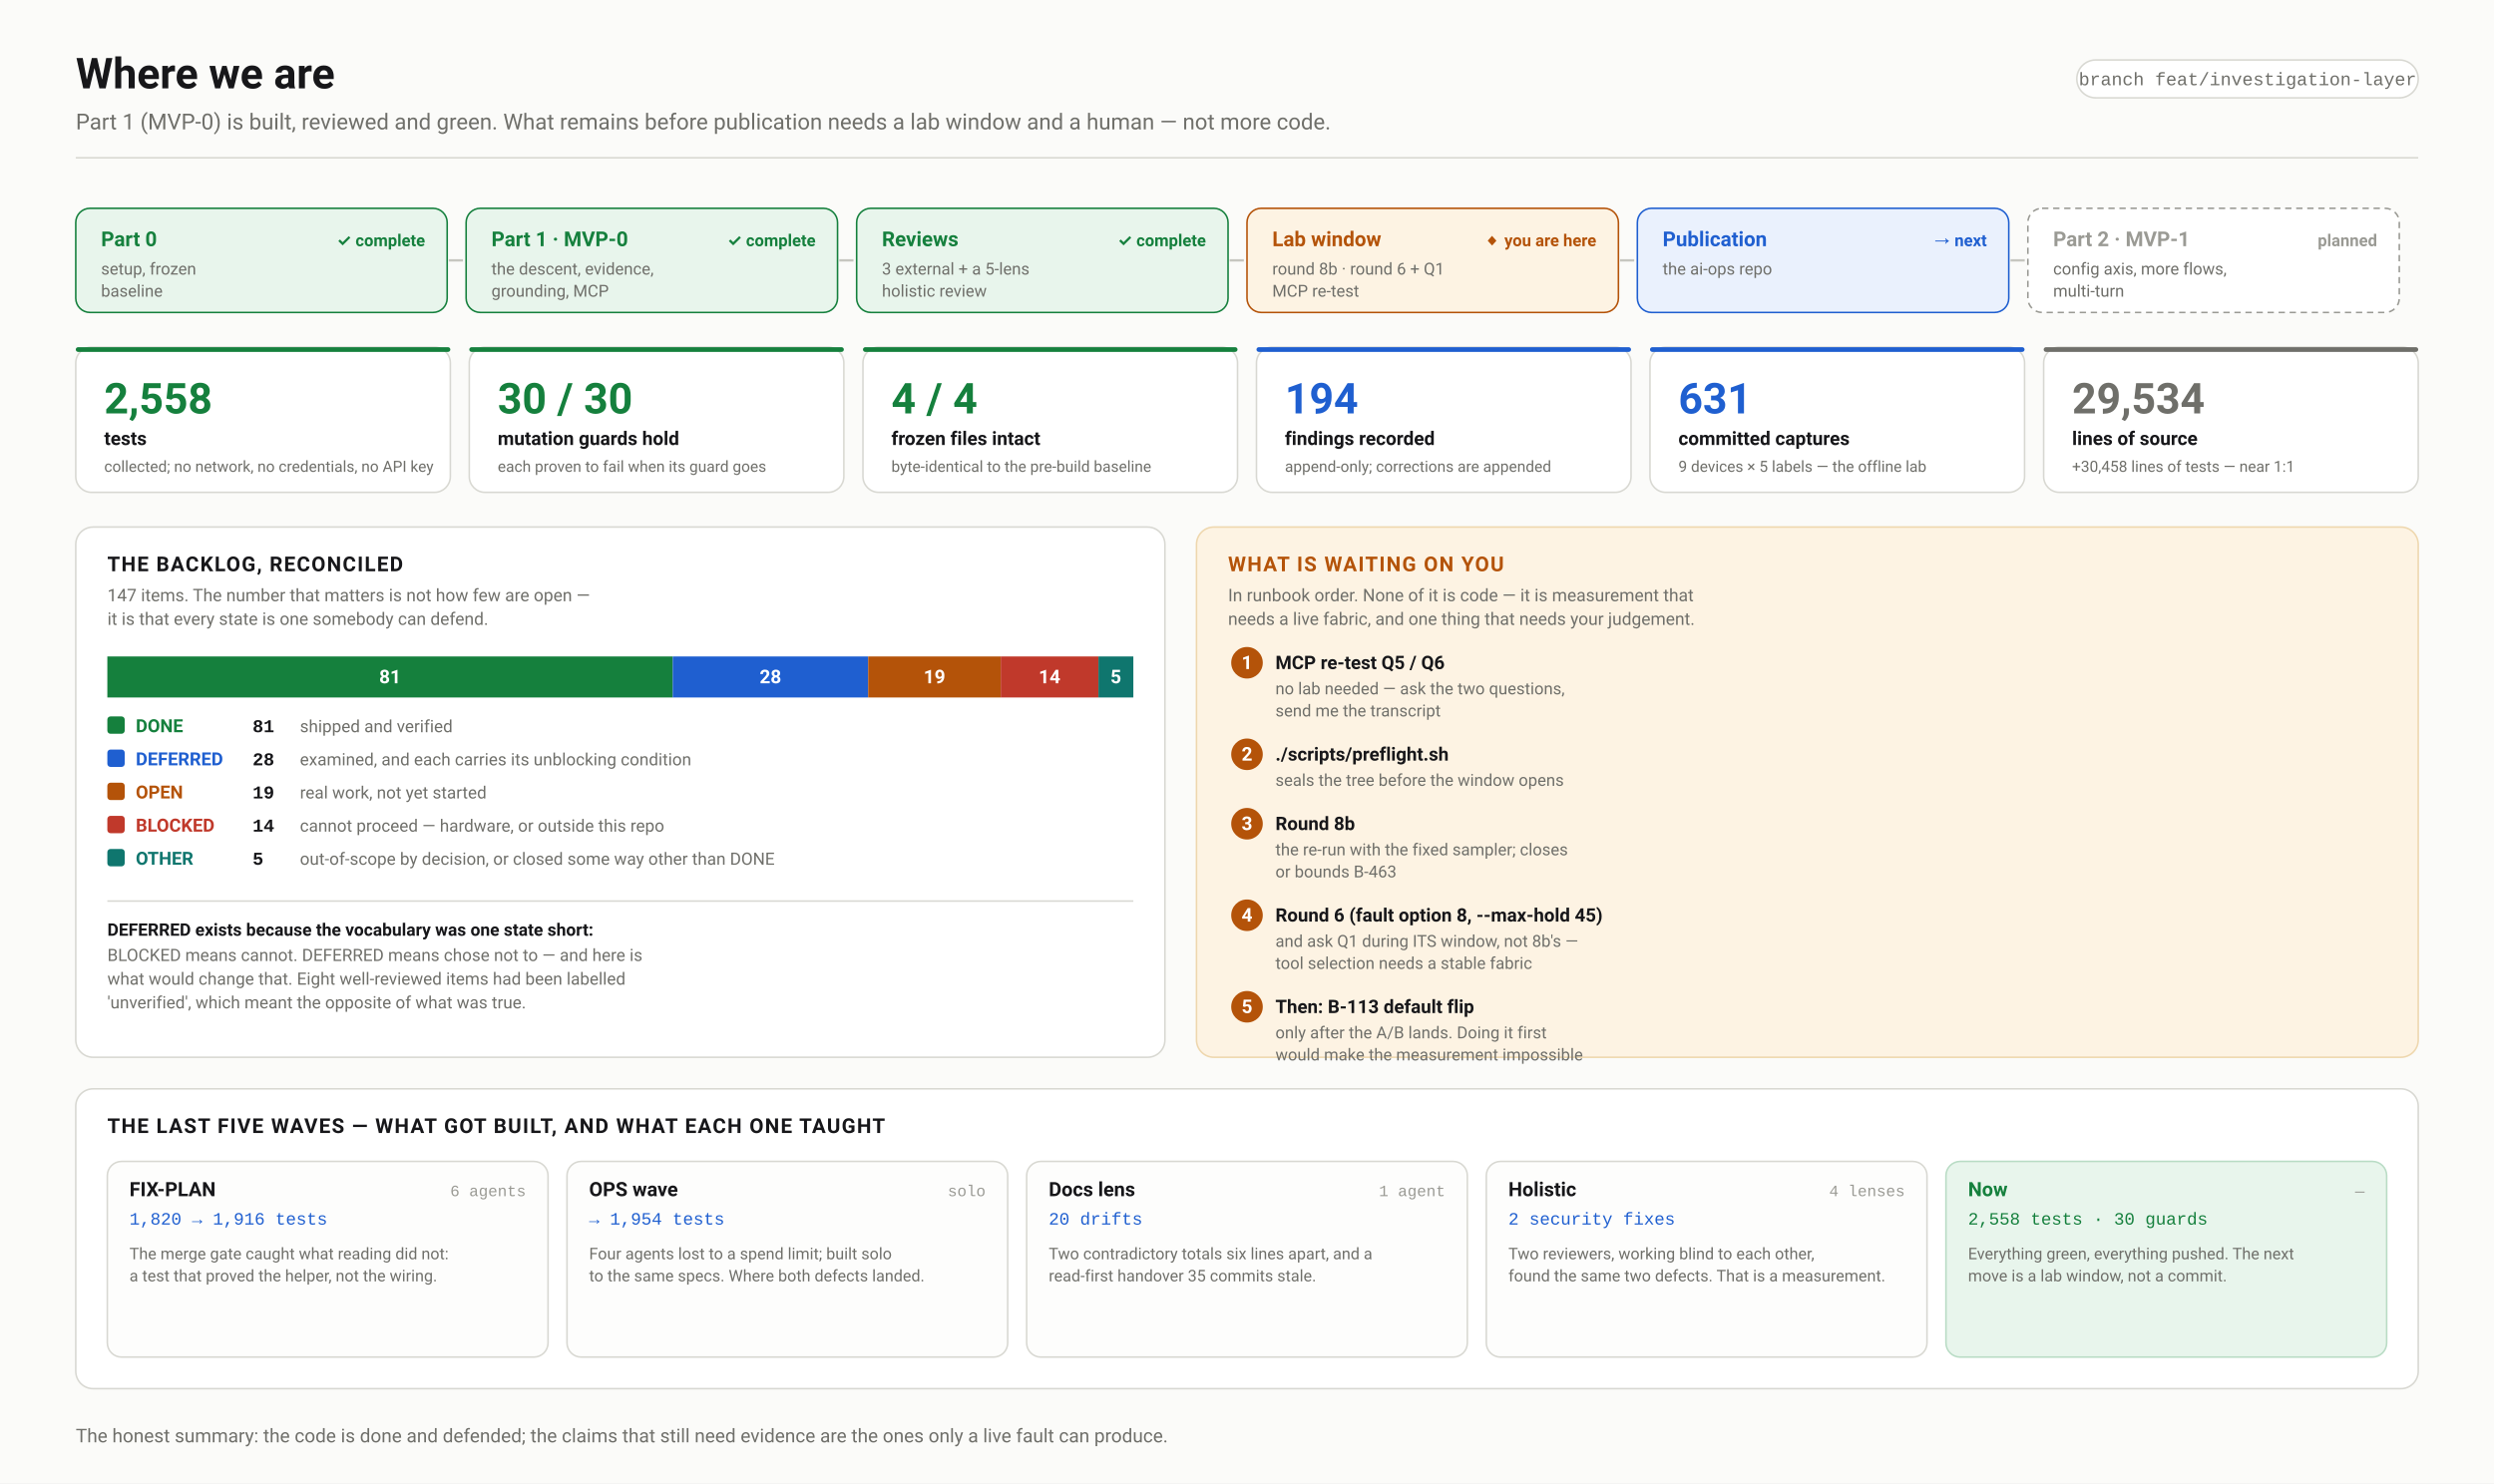
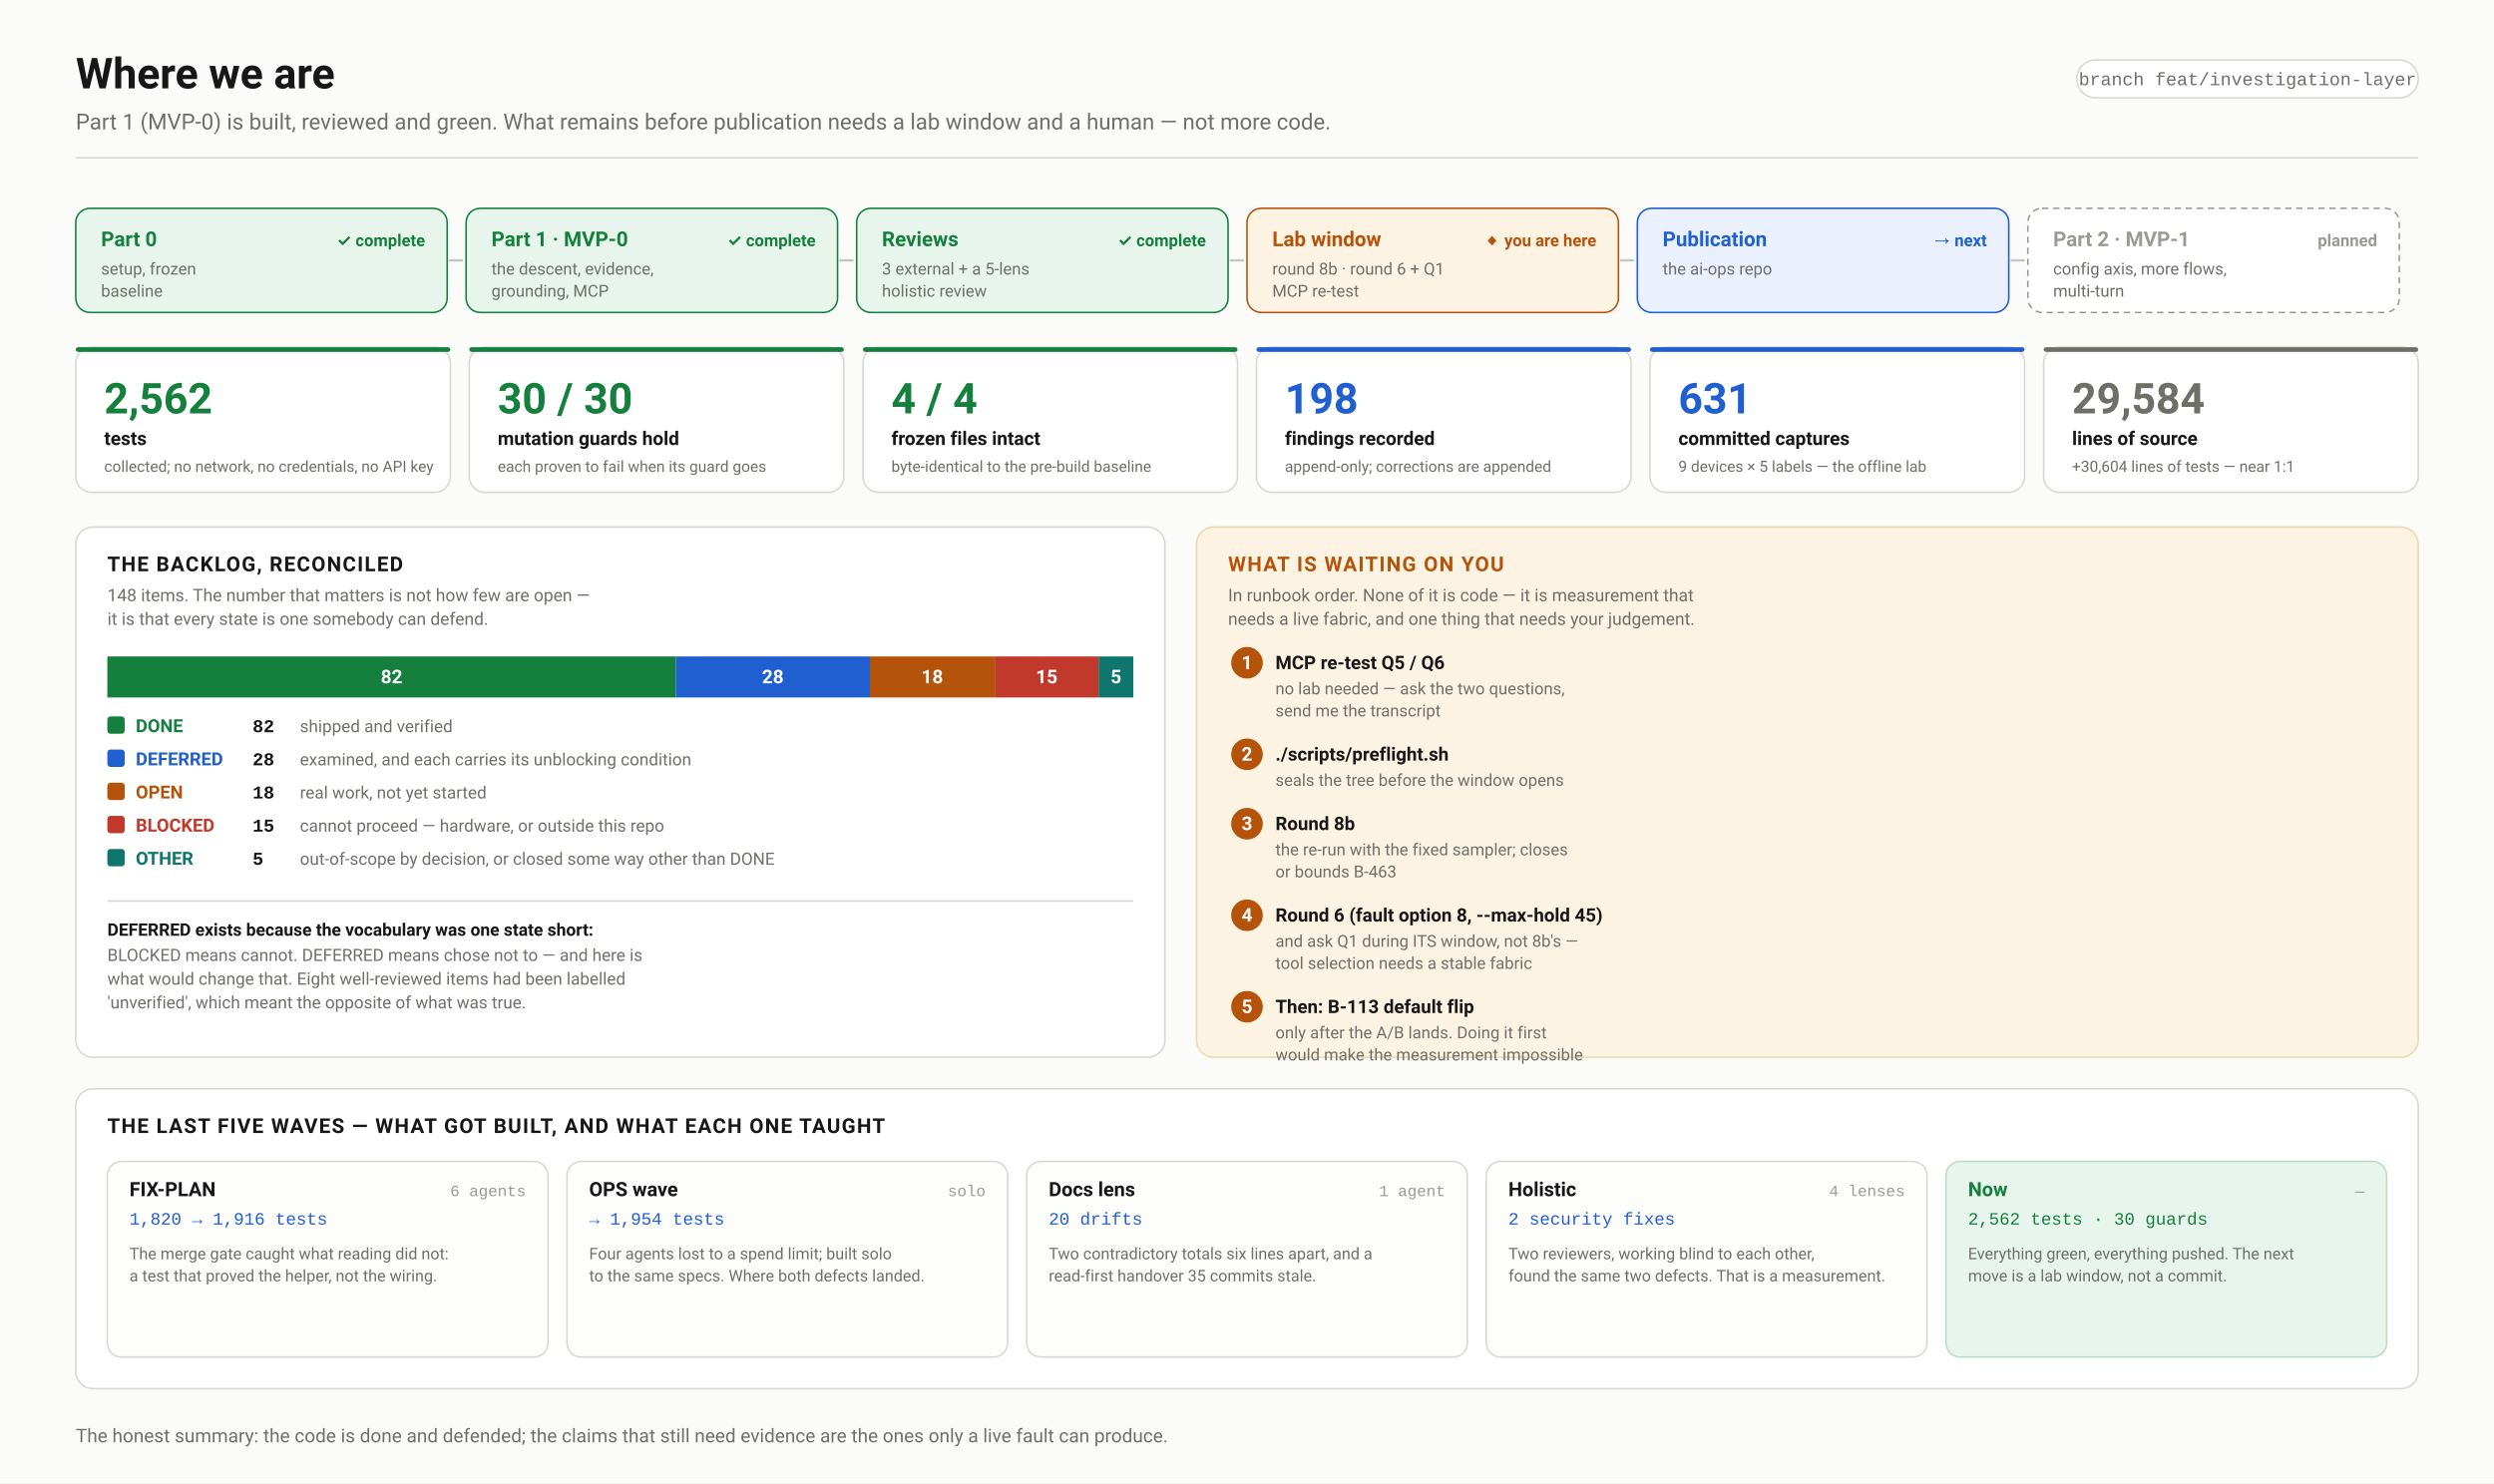
<svg xmlns="http://www.w3.org/2000/svg" width="1580" height="940" viewBox="0 0 1580 940" font-family="ui-sans-serif,-apple-system,'Segoe UI',Roboto,Helvetica,Arial,sans-serif">
  <defs>
    <marker id="arw" viewBox="0 0 10 10" refX="9" refY="5" markerWidth="6" markerHeight="6" orient="auto-start-reverse">
      <path d="M 0 0 L 10 5 L 0 10 z" fill="#6f6f6a" />
    </marker>
    <marker id="arwb" viewBox="0 0 10 10" refX="9" refY="5" markerWidth="6" markerHeight="6" orient="auto-start-reverse">
      <path d="M 0 0 L 10 5 L 0 10 z" fill="#1f5fd0" />
    </marker>
    <marker id="arwr" viewBox="0 0 10 10" refX="9" refY="5" markerWidth="6" markerHeight="6" orient="auto-start-reverse">
      <path d="M 0 0 L 10 5 L 0 10 z" fill="#c0392b" />
    </marker>
    <marker id="arwp" viewBox="0 0 10 10" refX="9" refY="5" markerWidth="6" markerHeight="6" orient="auto-start-reverse">
      <path d="M 0 0 L 10 5 L 0 10 z" fill="#6d28d9" />
    </marker>
    <marker id="arwg" viewBox="0 0 10 10" refX="9" refY="5" markerWidth="6" markerHeight="6" orient="auto-start-reverse">
      <path d="M 0 0 L 10 5 L 0 10 z" fill="#15803d" />
    </marker>
  </defs>
  <rect width="1580" height="940" fill="#fbfbf9" />
  <text x="48.0" y="56.0" font-family="ui-sans-serif,-apple-system,'Segoe UI',Roboto,Helvetica,Arial,sans-serif" font-size="27" font-weight="700" fill="#17171a" text-anchor="start">Where we are</text>
  <text x="48.0" y="82.0" font-family="ui-sans-serif,-apple-system,'Segoe UI',Roboto,Helvetica,Arial,sans-serif" font-size="14" font-weight="400" fill="#6f6f6a" text-anchor="start">Part 1 (MVP-0) is built, reviewed and green. What remains before publication needs a lab window and a human — not more code.</text>
  <rect x="1315.7" y="38.0" width="216.3" height="24.0" rx="12" fill="#fff" stroke="#d8d8d2" stroke-width="1" />
  <text x="1423.9" y="54.0" font-family="ui-monospace,'SF Mono',Menlo,Consolas,'Liberation Mono',monospace" font-size="11.5" font-weight="400" fill="#6f6f6a" text-anchor="middle">branch feat/investigation-layer</text>
  <line x1="48.0" y1="100.0" x2="1532.0" y2="100.0" stroke="#d8d8d2" stroke-width="1" />
  <rect x="48.0" y="132.0" width="235.3" height="66.0" rx="9" fill="#e8f5ec" stroke="#15803d" stroke-width="1" />
  <text x="64.0" y="156.0" font-family="ui-sans-serif,-apple-system,'Segoe UI',Roboto,Helvetica,Arial,sans-serif" font-size="13" font-weight="700" fill="#15803d" text-anchor="start">Part 0</text>
  <text x="64.0" y="174.0" font-family="ui-sans-serif,-apple-system,'Segoe UI',Roboto,Helvetica,Arial,sans-serif" font-size="10.5" font-weight="400" fill="#6f6f6a" text-anchor="start">setup, frozen</text>
  <text x="64.0" y="188.0" font-family="ui-sans-serif,-apple-system,'Segoe UI',Roboto,Helvetica,Arial,sans-serif" font-size="10.5" font-weight="400" fill="#6f6f6a" text-anchor="start">baseline</text>
  <text x="269.3" y="156.0" font-family="ui-sans-serif,-apple-system,'Segoe UI',Roboto,Helvetica,Arial,sans-serif" font-size="10.5" font-weight="700" fill="#15803d" text-anchor="end">✓ complete</text>
  <line x1="284.3" y1="165.0" x2="293.3" y2="165.0" stroke="#c6c6c0" stroke-width="1.5" />
  <rect x="295.3" y="132.0" width="235.3" height="66.0" rx="9" fill="#e8f5ec" stroke="#15803d" stroke-width="1" />
  <text x="311.3" y="156.0" font-family="ui-sans-serif,-apple-system,'Segoe UI',Roboto,Helvetica,Arial,sans-serif" font-size="13" font-weight="700" fill="#15803d" text-anchor="start">Part 1 · MVP-0</text>
  <text x="311.3" y="174.0" font-family="ui-sans-serif,-apple-system,'Segoe UI',Roboto,Helvetica,Arial,sans-serif" font-size="10.5" font-weight="400" fill="#6f6f6a" text-anchor="start">the descent, evidence,</text>
  <text x="311.3" y="188.0" font-family="ui-sans-serif,-apple-system,'Segoe UI',Roboto,Helvetica,Arial,sans-serif" font-size="10.5" font-weight="400" fill="#6f6f6a" text-anchor="start">grounding, MCP</text>
  <text x="516.7" y="156.0" font-family="ui-sans-serif,-apple-system,'Segoe UI',Roboto,Helvetica,Arial,sans-serif" font-size="10.5" font-weight="700" fill="#15803d" text-anchor="end">✓ complete</text>
  <line x1="531.7" y1="165.0" x2="540.7" y2="165.0" stroke="#c6c6c0" stroke-width="1.5" />
  <rect x="542.7" y="132.0" width="235.3" height="66.0" rx="9" fill="#e8f5ec" stroke="#15803d" stroke-width="1" />
  <text x="558.7" y="156.0" font-family="ui-sans-serif,-apple-system,'Segoe UI',Roboto,Helvetica,Arial,sans-serif" font-size="13" font-weight="700" fill="#15803d" text-anchor="start">Reviews</text>
  <text x="558.7" y="174.0" font-family="ui-sans-serif,-apple-system,'Segoe UI',Roboto,Helvetica,Arial,sans-serif" font-size="10.5" font-weight="400" fill="#6f6f6a" text-anchor="start">3 external + a 5-lens</text>
  <text x="558.7" y="188.0" font-family="ui-sans-serif,-apple-system,'Segoe UI',Roboto,Helvetica,Arial,sans-serif" font-size="10.5" font-weight="400" fill="#6f6f6a" text-anchor="start">holistic review</text>
  <text x="764.0" y="156.0" font-family="ui-sans-serif,-apple-system,'Segoe UI',Roboto,Helvetica,Arial,sans-serif" font-size="10.5" font-weight="700" fill="#15803d" text-anchor="end">✓ complete</text>
  <line x1="779.0" y1="165.0" x2="788.0" y2="165.0" stroke="#c6c6c0" stroke-width="1.5" />
  <rect x="790.0" y="132.0" width="235.3" height="66.0" rx="9" fill="#fdf3e3" stroke="#b45309" stroke-width="1" />
  <text x="806.0" y="156.0" font-family="ui-sans-serif,-apple-system,'Segoe UI',Roboto,Helvetica,Arial,sans-serif" font-size="13" font-weight="700" fill="#b45309" text-anchor="start">Lab window</text>
  <text x="806.0" y="174.0" font-family="ui-sans-serif,-apple-system,'Segoe UI',Roboto,Helvetica,Arial,sans-serif" font-size="10.5" font-weight="400" fill="#6f6f6a" text-anchor="start">round 8b · round 6 + Q1</text>
  <text x="806.0" y="188.0" font-family="ui-sans-serif,-apple-system,'Segoe UI',Roboto,Helvetica,Arial,sans-serif" font-size="10.5" font-weight="400" fill="#6f6f6a" text-anchor="start">MCP re-test</text>
  <text x="1011.3" y="156.0" font-family="ui-sans-serif,-apple-system,'Segoe UI',Roboto,Helvetica,Arial,sans-serif" font-size="10.5" font-weight="700" fill="#b45309" text-anchor="end">◆ you are here</text>
  <line x1="1026.3" y1="165.0" x2="1035.3" y2="165.0" stroke="#c6c6c0" stroke-width="1.5" />
  <rect x="1037.3" y="132.0" width="235.3" height="66.0" rx="9" fill="#eaf1fd" stroke="#1f5fd0" stroke-width="1" />
  <text x="1053.3" y="156.0" font-family="ui-sans-serif,-apple-system,'Segoe UI',Roboto,Helvetica,Arial,sans-serif" font-size="13" font-weight="700" fill="#1f5fd0" text-anchor="start">Publication</text>
  <text x="1053.3" y="174.0" font-family="ui-sans-serif,-apple-system,'Segoe UI',Roboto,Helvetica,Arial,sans-serif" font-size="10.5" font-weight="400" fill="#6f6f6a" text-anchor="start">the ai-ops repo</text>
  <text x="1258.7" y="156.0" font-family="ui-sans-serif,-apple-system,'Segoe UI',Roboto,Helvetica,Arial,sans-serif" font-size="10.5" font-weight="700" fill="#1f5fd0" text-anchor="end">→ next</text>
  <line x1="1273.7" y1="165.0" x2="1282.7" y2="165.0" stroke="#c6c6c0" stroke-width="1.5" />
  <rect x="1284.7" y="132.0" width="235.3" height="66.0" rx="9" fill="#ffffff" stroke="#9a9a94" stroke-width="1" stroke-dasharray="4 3" />
  <text x="1300.7" y="156.0" font-family="ui-sans-serif,-apple-system,'Segoe UI',Roboto,Helvetica,Arial,sans-serif" font-size="13" font-weight="700" fill="#9a9a94" text-anchor="start">Part 2 · MVP-1</text>
  <text x="1300.7" y="174.0" font-family="ui-sans-serif,-apple-system,'Segoe UI',Roboto,Helvetica,Arial,sans-serif" font-size="10.5" font-weight="400" fill="#6f6f6a" text-anchor="start">config axis, more flows,</text>
  <text x="1300.7" y="188.0" font-family="ui-sans-serif,-apple-system,'Segoe UI',Roboto,Helvetica,Arial,sans-serif" font-size="10.5" font-weight="400" fill="#6f6f6a" text-anchor="start">multi-turn</text>
  <text x="1506.0" y="156.0" font-family="ui-sans-serif,-apple-system,'Segoe UI',Roboto,Helvetica,Arial,sans-serif" font-size="10.5" font-weight="700" fill="#9a9a94" text-anchor="end">planned</text>
  <rect x="48.0" y="220.0" width="237.3" height="92.0" rx="10" fill="#ffffff" stroke="#d8d8d2" stroke-width="1" />
  <rect x="48.0" y="220.0" width="237.3" height="3.0" rx="1.5" fill="#15803d" stroke="none" stroke-width="1" />
-   <text x="66.0" y="262.0" font-family="ui-sans-serif,-apple-system,'Segoe UI',Roboto,Helvetica,Arial,sans-serif" font-size="27" font-weight="700" fill="#15803d" text-anchor="start">2,558</text>
+   <text x="66.0" y="262.0" font-family="ui-sans-serif,-apple-system,'Segoe UI',Roboto,Helvetica,Arial,sans-serif" font-size="27" font-weight="700" fill="#15803d" text-anchor="start">2,562</text>
  <text x="66.0" y="282.0" font-family="ui-sans-serif,-apple-system,'Segoe UI',Roboto,Helvetica,Arial,sans-serif" font-size="12" font-weight="600" fill="#17171a" text-anchor="start">tests</text>
  <text x="66.0" y="299.0" font-family="ui-sans-serif,-apple-system,'Segoe UI',Roboto,Helvetica,Arial,sans-serif" font-size="9.8" font-weight="400" fill="#6f6f6a" text-anchor="start">collected; no network, no credentials, no API key</text>
  <rect x="297.3" y="220.0" width="237.3" height="92.0" rx="10" fill="#ffffff" stroke="#d8d8d2" stroke-width="1" />
  <rect x="297.3" y="220.0" width="237.3" height="3.0" rx="1.5" fill="#15803d" stroke="none" stroke-width="1" />
  <text x="315.3" y="262.0" font-family="ui-sans-serif,-apple-system,'Segoe UI',Roboto,Helvetica,Arial,sans-serif" font-size="27" font-weight="700" fill="#15803d" text-anchor="start">30 / 30</text>
  <text x="315.3" y="282.0" font-family="ui-sans-serif,-apple-system,'Segoe UI',Roboto,Helvetica,Arial,sans-serif" font-size="12" font-weight="600" fill="#17171a" text-anchor="start">mutation guards hold</text>
  <text x="315.3" y="299.0" font-family="ui-sans-serif,-apple-system,'Segoe UI',Roboto,Helvetica,Arial,sans-serif" font-size="9.8" font-weight="400" fill="#6f6f6a" text-anchor="start">each proven to fail when its guard goes</text>
  <rect x="546.7" y="220.0" width="237.3" height="92.0" rx="10" fill="#ffffff" stroke="#d8d8d2" stroke-width="1" />
  <rect x="546.7" y="220.0" width="237.3" height="3.0" rx="1.5" fill="#15803d" stroke="none" stroke-width="1" />
  <text x="564.7" y="262.0" font-family="ui-sans-serif,-apple-system,'Segoe UI',Roboto,Helvetica,Arial,sans-serif" font-size="27" font-weight="700" fill="#15803d" text-anchor="start">4 / 4</text>
  <text x="564.7" y="282.0" font-family="ui-sans-serif,-apple-system,'Segoe UI',Roboto,Helvetica,Arial,sans-serif" font-size="12" font-weight="600" fill="#17171a" text-anchor="start">frozen files intact</text>
  <text x="564.7" y="299.0" font-family="ui-sans-serif,-apple-system,'Segoe UI',Roboto,Helvetica,Arial,sans-serif" font-size="9.8" font-weight="400" fill="#6f6f6a" text-anchor="start">byte-identical to the pre-build baseline</text>
  <rect x="796.0" y="220.0" width="237.3" height="92.0" rx="10" fill="#ffffff" stroke="#d8d8d2" stroke-width="1" />
  <rect x="796.0" y="220.0" width="237.3" height="3.0" rx="1.5" fill="#1f5fd0" stroke="none" stroke-width="1" />
-   <text x="814.0" y="262.0" font-family="ui-sans-serif,-apple-system,'Segoe UI',Roboto,Helvetica,Arial,sans-serif" font-size="27" font-weight="700" fill="#1f5fd0" text-anchor="start">194</text>
+   <text x="814.0" y="262.0" font-family="ui-sans-serif,-apple-system,'Segoe UI',Roboto,Helvetica,Arial,sans-serif" font-size="27" font-weight="700" fill="#1f5fd0" text-anchor="start">198</text>
  <text x="814.0" y="282.0" font-family="ui-sans-serif,-apple-system,'Segoe UI',Roboto,Helvetica,Arial,sans-serif" font-size="12" font-weight="600" fill="#17171a" text-anchor="start">findings recorded</text>
  <text x="814.0" y="299.0" font-family="ui-sans-serif,-apple-system,'Segoe UI',Roboto,Helvetica,Arial,sans-serif" font-size="9.8" font-weight="400" fill="#6f6f6a" text-anchor="start">append-only; corrections are appended</text>
  <rect x="1045.3" y="220.0" width="237.3" height="92.0" rx="10" fill="#ffffff" stroke="#d8d8d2" stroke-width="1" />
  <rect x="1045.3" y="220.0" width="237.3" height="3.0" rx="1.5" fill="#1f5fd0" stroke="none" stroke-width="1" />
  <text x="1063.3" y="262.0" font-family="ui-sans-serif,-apple-system,'Segoe UI',Roboto,Helvetica,Arial,sans-serif" font-size="27" font-weight="700" fill="#1f5fd0" text-anchor="start">631</text>
  <text x="1063.3" y="282.0" font-family="ui-sans-serif,-apple-system,'Segoe UI',Roboto,Helvetica,Arial,sans-serif" font-size="12" font-weight="600" fill="#17171a" text-anchor="start">committed captures</text>
  <text x="1063.3" y="299.0" font-family="ui-sans-serif,-apple-system,'Segoe UI',Roboto,Helvetica,Arial,sans-serif" font-size="9.8" font-weight="400" fill="#6f6f6a" text-anchor="start">9 devices × 5 labels — the offline lab</text>
  <rect x="1294.7" y="220.0" width="237.3" height="92.0" rx="10" fill="#ffffff" stroke="#d8d8d2" stroke-width="1" />
  <rect x="1294.7" y="220.0" width="237.3" height="3.0" rx="1.5" fill="#6f6f6a" stroke="none" stroke-width="1" />
-   <text x="1312.7" y="262.0" font-family="ui-sans-serif,-apple-system,'Segoe UI',Roboto,Helvetica,Arial,sans-serif" font-size="27" font-weight="700" fill="#6f6f6a" text-anchor="start">29,534</text>
+   <text x="1312.7" y="262.0" font-family="ui-sans-serif,-apple-system,'Segoe UI',Roboto,Helvetica,Arial,sans-serif" font-size="27" font-weight="700" fill="#6f6f6a" text-anchor="start">29,584</text>
  <text x="1312.7" y="282.0" font-family="ui-sans-serif,-apple-system,'Segoe UI',Roboto,Helvetica,Arial,sans-serif" font-size="12" font-weight="600" fill="#17171a" text-anchor="start">lines of source</text>
-   <text x="1312.7" y="299.0" font-family="ui-sans-serif,-apple-system,'Segoe UI',Roboto,Helvetica,Arial,sans-serif" font-size="9.8" font-weight="400" fill="#6f6f6a" text-anchor="start">+30,458 lines of tests — near 1:1</text>
+   <text x="1312.7" y="299.0" font-family="ui-sans-serif,-apple-system,'Segoe UI',Roboto,Helvetica,Arial,sans-serif" font-size="9.8" font-weight="400" fill="#6f6f6a" text-anchor="start">+30,604 lines of tests — near 1:1</text>
  <rect x="48.0" y="334.0" width="690.0" height="336.0" rx="11" fill="#ffffff" stroke="#d8d8d2" stroke-width="1" />
  <text x="68.0" y="362.0" font-family="ui-sans-serif,-apple-system,'Segoe UI',Roboto,Helvetica,Arial,sans-serif" font-size="13" font-weight="700" fill="#17171a" text-anchor="start" letter-spacing="0.8">THE BACKLOG, RECONCILED</text>
-   <text x="68.0" y="381.0" font-family="ui-sans-serif,-apple-system,'Segoe UI',Roboto,Helvetica,Arial,sans-serif" font-size="11" font-weight="400" fill="#6f6f6a" text-anchor="start">147 items. The number that matters is not how few are open —</text>
+   <text x="68.0" y="381.0" font-family="ui-sans-serif,-apple-system,'Segoe UI',Roboto,Helvetica,Arial,sans-serif" font-size="11" font-weight="400" fill="#6f6f6a" text-anchor="start">148 items. The number that matters is not how few are open —</text>
  <text x="68.0" y="396.0" font-family="ui-sans-serif,-apple-system,'Segoe UI',Roboto,Helvetica,Arial,sans-serif" font-size="11" font-weight="400" fill="#6f6f6a" text-anchor="start">it is that every state is one somebody can defend.</text>
-   <rect x="68.0" y="416.0" width="358.2" height="26.0" rx="0" fill="#15803d" stroke="none" stroke-width="1" />
-   <text x="247.1" y="433.0" font-family="ui-sans-serif,-apple-system,'Segoe UI',Roboto,Helvetica,Arial,sans-serif" font-size="12" font-weight="700" fill="#fff" text-anchor="middle">81</text>
-   <rect x="426.2" y="416.0" width="123.8" height="26.0" rx="0" fill="#1f5fd0" stroke="none" stroke-width="1" />
-   <text x="488.1" y="433.0" font-family="ui-sans-serif,-apple-system,'Segoe UI',Roboto,Helvetica,Arial,sans-serif" font-size="12" font-weight="700" fill="#fff" text-anchor="middle">28</text>
-   <rect x="550.0" y="416.0" width="84.0" height="26.0" rx="0" fill="#b45309" stroke="none" stroke-width="1" />
-   <text x="592.0" y="433.0" font-family="ui-sans-serif,-apple-system,'Segoe UI',Roboto,Helvetica,Arial,sans-serif" font-size="12" font-weight="700" fill="#fff" text-anchor="middle">19</text>
-   <rect x="634.0" y="416.0" width="61.9" height="26.0" rx="0" fill="#c0392b" stroke="none" stroke-width="1" />
-   <text x="664.9" y="433.0" font-family="ui-sans-serif,-apple-system,'Segoe UI',Roboto,Helvetica,Arial,sans-serif" font-size="12" font-weight="700" fill="#fff" text-anchor="middle">14</text>
-   <rect x="695.9" y="416.0" width="22.1" height="26.0" rx="0" fill="#0f766e" stroke="none" stroke-width="1" />
-   <text x="706.9" y="433.0" font-family="ui-sans-serif,-apple-system,'Segoe UI',Roboto,Helvetica,Arial,sans-serif" font-size="12" font-weight="700" fill="#fff" text-anchor="middle">5</text>
+   <rect x="68.0" y="416.0" width="360.1" height="26.0" rx="0" fill="#15803d" stroke="none" stroke-width="1" />
+   <text x="248.1" y="433.0" font-family="ui-sans-serif,-apple-system,'Segoe UI',Roboto,Helvetica,Arial,sans-serif" font-size="12" font-weight="700" fill="#fff" text-anchor="middle">82</text>
+   <rect x="428.1" y="416.0" width="123.0" height="26.0" rx="0" fill="#1f5fd0" stroke="none" stroke-width="1" />
+   <text x="489.6" y="433.0" font-family="ui-sans-serif,-apple-system,'Segoe UI',Roboto,Helvetica,Arial,sans-serif" font-size="12" font-weight="700" fill="#fff" text-anchor="middle">28</text>
+   <rect x="551.1" y="416.0" width="79.1" height="26.0" rx="0" fill="#b45309" stroke="none" stroke-width="1" />
+   <text x="590.6" y="433.0" font-family="ui-sans-serif,-apple-system,'Segoe UI',Roboto,Helvetica,Arial,sans-serif" font-size="12" font-weight="700" fill="#fff" text-anchor="middle">18</text>
+   <rect x="630.2" y="416.0" width="65.9" height="26.0" rx="0" fill="#c0392b" stroke="none" stroke-width="1" />
+   <text x="663.1" y="433.0" font-family="ui-sans-serif,-apple-system,'Segoe UI',Roboto,Helvetica,Arial,sans-serif" font-size="12" font-weight="700" fill="#fff" text-anchor="middle">15</text>
+   <rect x="696.0" y="416.0" width="22.0" height="26.0" rx="0" fill="#0f766e" stroke="none" stroke-width="1" />
+   <text x="707.0" y="433.0" font-family="ui-sans-serif,-apple-system,'Segoe UI',Roboto,Helvetica,Arial,sans-serif" font-size="12" font-weight="700" fill="#fff" text-anchor="middle">5</text>
  <rect x="68.0" y="416.0" width="650.0" height="26.0" rx="0" fill="none" stroke="#ffffff" stroke-width="0" />
  <rect x="68.0" y="454.0" width="11.0" height="11.0" rx="2" fill="#15803d" stroke="none" stroke-width="1" />
  <text x="86.0" y="464.0" font-family="ui-sans-serif,-apple-system,'Segoe UI',Roboto,Helvetica,Arial,sans-serif" font-size="11.5" font-weight="650" fill="#15803d" text-anchor="start">DONE</text>
-   <text x="160.0" y="464.0" font-family="ui-monospace,'SF Mono',Menlo,Consolas,'Liberation Mono',monospace" font-size="11.5" font-weight="700" fill="#17171a" text-anchor="start">81</text>
+   <text x="160.0" y="464.0" font-family="ui-monospace,'SF Mono',Menlo,Consolas,'Liberation Mono',monospace" font-size="11.5" font-weight="700" fill="#17171a" text-anchor="start">82</text>
  <text x="190.0" y="464.0" font-family="ui-sans-serif,-apple-system,'Segoe UI',Roboto,Helvetica,Arial,sans-serif" font-size="10.8" font-weight="400" fill="#6f6f6a" text-anchor="start">shipped and verified</text>
  <rect x="68.0" y="475.0" width="11.0" height="11.0" rx="2" fill="#1f5fd0" stroke="none" stroke-width="1" />
  <text x="86.0" y="485.0" font-family="ui-sans-serif,-apple-system,'Segoe UI',Roboto,Helvetica,Arial,sans-serif" font-size="11.5" font-weight="650" fill="#1f5fd0" text-anchor="start">DEFERRED</text>
  <text x="160.0" y="485.0" font-family="ui-monospace,'SF Mono',Menlo,Consolas,'Liberation Mono',monospace" font-size="11.5" font-weight="700" fill="#17171a" text-anchor="start">28</text>
  <text x="190.0" y="485.0" font-family="ui-sans-serif,-apple-system,'Segoe UI',Roboto,Helvetica,Arial,sans-serif" font-size="10.8" font-weight="400" fill="#6f6f6a" text-anchor="start">examined, and each carries its unblocking condition</text>
  <rect x="68.0" y="496.0" width="11.0" height="11.0" rx="2" fill="#b45309" stroke="none" stroke-width="1" />
  <text x="86.0" y="506.0" font-family="ui-sans-serif,-apple-system,'Segoe UI',Roboto,Helvetica,Arial,sans-serif" font-size="11.5" font-weight="650" fill="#b45309" text-anchor="start">OPEN</text>
-   <text x="160.0" y="506.0" font-family="ui-monospace,'SF Mono',Menlo,Consolas,'Liberation Mono',monospace" font-size="11.5" font-weight="700" fill="#17171a" text-anchor="start">19</text>
+   <text x="160.0" y="506.0" font-family="ui-monospace,'SF Mono',Menlo,Consolas,'Liberation Mono',monospace" font-size="11.5" font-weight="700" fill="#17171a" text-anchor="start">18</text>
  <text x="190.0" y="506.0" font-family="ui-sans-serif,-apple-system,'Segoe UI',Roboto,Helvetica,Arial,sans-serif" font-size="10.8" font-weight="400" fill="#6f6f6a" text-anchor="start">real work, not yet started</text>
  <rect x="68.0" y="517.0" width="11.0" height="11.0" rx="2" fill="#c0392b" stroke="none" stroke-width="1" />
  <text x="86.0" y="527.0" font-family="ui-sans-serif,-apple-system,'Segoe UI',Roboto,Helvetica,Arial,sans-serif" font-size="11.5" font-weight="650" fill="#c0392b" text-anchor="start">BLOCKED</text>
-   <text x="160.0" y="527.0" font-family="ui-monospace,'SF Mono',Menlo,Consolas,'Liberation Mono',monospace" font-size="11.5" font-weight="700" fill="#17171a" text-anchor="start">14</text>
+   <text x="160.0" y="527.0" font-family="ui-monospace,'SF Mono',Menlo,Consolas,'Liberation Mono',monospace" font-size="11.5" font-weight="700" fill="#17171a" text-anchor="start">15</text>
  <text x="190.0" y="527.0" font-family="ui-sans-serif,-apple-system,'Segoe UI',Roboto,Helvetica,Arial,sans-serif" font-size="10.8" font-weight="400" fill="#6f6f6a" text-anchor="start">cannot proceed — hardware, or outside this repo</text>
  <rect x="68.0" y="538.0" width="11.0" height="11.0" rx="2" fill="#0f766e" stroke="none" stroke-width="1" />
  <text x="86.0" y="548.0" font-family="ui-sans-serif,-apple-system,'Segoe UI',Roboto,Helvetica,Arial,sans-serif" font-size="11.5" font-weight="650" fill="#0f766e" text-anchor="start">OTHER</text>
  <text x="160.0" y="548.0" font-family="ui-monospace,'SF Mono',Menlo,Consolas,'Liberation Mono',monospace" font-size="11.5" font-weight="700" fill="#17171a" text-anchor="start">5</text>
  <text x="190.0" y="548.0" font-family="ui-sans-serif,-apple-system,'Segoe UI',Roboto,Helvetica,Arial,sans-serif" font-size="10.8" font-weight="400" fill="#6f6f6a" text-anchor="start">out-of-scope by decision, or closed some way other than DONE</text>
  <line x1="68.0" y1="571.0" x2="718.0" y2="571.0" stroke="#d8d8d2" stroke-width="1" />
  <text x="68.0" y="593.0" font-family="ui-sans-serif,-apple-system,'Segoe UI',Roboto,Helvetica,Arial,sans-serif" font-size="11" font-weight="600" fill="#17171a" text-anchor="start">DEFERRED exists because the vocabulary was one state short:</text>
  <text x="68.0" y="609.0" font-family="ui-sans-serif,-apple-system,'Segoe UI',Roboto,Helvetica,Arial,sans-serif" font-size="10.8" font-weight="400" fill="#6f6f6a" text-anchor="start">BLOCKED means cannot. DEFERRED means chose not to — and here is</text>
  <text x="68.0" y="624.0" font-family="ui-sans-serif,-apple-system,'Segoe UI',Roboto,Helvetica,Arial,sans-serif" font-size="10.8" font-weight="400" fill="#6f6f6a" text-anchor="start">what would change that. Eight well-reviewed items had been labelled</text>
  <text x="68.0" y="639.0" font-family="ui-sans-serif,-apple-system,'Segoe UI',Roboto,Helvetica,Arial,sans-serif" font-size="10.8" font-weight="400" fill="#6f6f6a" text-anchor="start">'unverified', which meant the opposite of what was true.</text>
  <rect x="758.0" y="334.0" width="774.0" height="336.0" rx="11" fill="#fdf3e3" stroke="#eed7ae" stroke-width="1" />
  <text x="778.0" y="362.0" font-family="ui-sans-serif,-apple-system,'Segoe UI',Roboto,Helvetica,Arial,sans-serif" font-size="13" font-weight="700" fill="#b45309" text-anchor="start" letter-spacing="0.8">WHAT IS WAITING ON YOU</text>
  <text x="778.0" y="381.0" font-family="ui-sans-serif,-apple-system,'Segoe UI',Roboto,Helvetica,Arial,sans-serif" font-size="11" font-weight="400" fill="#6f6f6a" text-anchor="start">In runbook order. None of it is code — it is measurement that</text>
  <text x="778.0" y="396.0" font-family="ui-sans-serif,-apple-system,'Segoe UI',Roboto,Helvetica,Arial,sans-serif" font-size="11" font-weight="400" fill="#6f6f6a" text-anchor="start">needs a live fabric, and one thing that needs your judgement.</text>
  <circle cx="790.0" cy="420.0" r="10" fill="#b45309" />
  <text x="790.0" y="424.0" font-family="ui-sans-serif,-apple-system,'Segoe UI',Roboto,Helvetica,Arial,sans-serif" font-size="12" font-weight="700" fill="#fff" text-anchor="middle">1</text>
  <text x="808.0" y="424.0" font-family="ui-sans-serif,-apple-system,'Segoe UI',Roboto,Helvetica,Arial,sans-serif" font-size="11.8" font-weight="650" fill="#17171a" text-anchor="start">MCP re-test Q5 / Q6</text>
  <text x="808.0" y="440.0" font-family="ui-sans-serif,-apple-system,'Segoe UI',Roboto,Helvetica,Arial,sans-serif" font-size="10.5" font-weight="400" fill="#6f6f6a" text-anchor="start">no lab needed — ask the two questions,</text>
  <text x="808.0" y="454.0" font-family="ui-sans-serif,-apple-system,'Segoe UI',Roboto,Helvetica,Arial,sans-serif" font-size="10.5" font-weight="400" fill="#6f6f6a" text-anchor="start">send me the transcript</text>
  <circle cx="790.0" cy="478.0" r="10" fill="#b45309" />
  <text x="790.0" y="482.0" font-family="ui-sans-serif,-apple-system,'Segoe UI',Roboto,Helvetica,Arial,sans-serif" font-size="12" font-weight="700" fill="#fff" text-anchor="middle">2</text>
  <text x="808.0" y="482.0" font-family="ui-sans-serif,-apple-system,'Segoe UI',Roboto,Helvetica,Arial,sans-serif" font-size="11.8" font-weight="650" fill="#17171a" text-anchor="start">./scripts/preflight.sh</text>
  <text x="808.0" y="498.0" font-family="ui-sans-serif,-apple-system,'Segoe UI',Roboto,Helvetica,Arial,sans-serif" font-size="10.5" font-weight="400" fill="#6f6f6a" text-anchor="start">seals the tree before the window opens</text>
  <circle cx="790.0" cy="522.0" r="10" fill="#b45309" />
  <text x="790.0" y="526.0" font-family="ui-sans-serif,-apple-system,'Segoe UI',Roboto,Helvetica,Arial,sans-serif" font-size="12" font-weight="700" fill="#fff" text-anchor="middle">3</text>
  <text x="808.0" y="526.0" font-family="ui-sans-serif,-apple-system,'Segoe UI',Roboto,Helvetica,Arial,sans-serif" font-size="11.8" font-weight="650" fill="#17171a" text-anchor="start">Round 8b</text>
  <text x="808.0" y="542.0" font-family="ui-sans-serif,-apple-system,'Segoe UI',Roboto,Helvetica,Arial,sans-serif" font-size="10.5" font-weight="400" fill="#6f6f6a" text-anchor="start">the re-run with the fixed sampler; closes</text>
  <text x="808.0" y="556.0" font-family="ui-sans-serif,-apple-system,'Segoe UI',Roboto,Helvetica,Arial,sans-serif" font-size="10.5" font-weight="400" fill="#6f6f6a" text-anchor="start">or bounds B-463</text>
  <circle cx="790.0" cy="580.0" r="10" fill="#b45309" />
  <text x="790.0" y="584.0" font-family="ui-sans-serif,-apple-system,'Segoe UI',Roboto,Helvetica,Arial,sans-serif" font-size="12" font-weight="700" fill="#fff" text-anchor="middle">4</text>
  <text x="808.0" y="584.0" font-family="ui-sans-serif,-apple-system,'Segoe UI',Roboto,Helvetica,Arial,sans-serif" font-size="11.8" font-weight="650" fill="#17171a" text-anchor="start">Round 6 (fault option 8, --max-hold 45)</text>
  <text x="808.0" y="600.0" font-family="ui-sans-serif,-apple-system,'Segoe UI',Roboto,Helvetica,Arial,sans-serif" font-size="10.5" font-weight="400" fill="#6f6f6a" text-anchor="start">and ask Q1 during ITS window, not 8b's —</text>
  <text x="808.0" y="614.0" font-family="ui-sans-serif,-apple-system,'Segoe UI',Roboto,Helvetica,Arial,sans-serif" font-size="10.5" font-weight="400" fill="#6f6f6a" text-anchor="start">tool selection needs a stable fabric</text>
  <circle cx="790.0" cy="638.0" r="10" fill="#b45309" />
  <text x="790.0" y="642.0" font-family="ui-sans-serif,-apple-system,'Segoe UI',Roboto,Helvetica,Arial,sans-serif" font-size="12" font-weight="700" fill="#fff" text-anchor="middle">5</text>
  <text x="808.0" y="642.0" font-family="ui-sans-serif,-apple-system,'Segoe UI',Roboto,Helvetica,Arial,sans-serif" font-size="11.8" font-weight="650" fill="#17171a" text-anchor="start">Then: B-113 default flip</text>
  <text x="808.0" y="658.0" font-family="ui-sans-serif,-apple-system,'Segoe UI',Roboto,Helvetica,Arial,sans-serif" font-size="10.5" font-weight="400" fill="#6f6f6a" text-anchor="start">only after the A/B lands. Doing it first</text>
  <text x="808.0" y="672.0" font-family="ui-sans-serif,-apple-system,'Segoe UI',Roboto,Helvetica,Arial,sans-serif" font-size="10.5" font-weight="400" fill="#6f6f6a" text-anchor="start">would make the measurement impossible</text>
  <rect x="48.0" y="690.0" width="1484.0" height="190.0" rx="11" fill="#ffffff" stroke="#d8d8d2" stroke-width="1" />
  <text x="68.0" y="718.0" font-family="ui-sans-serif,-apple-system,'Segoe UI',Roboto,Helvetica,Arial,sans-serif" font-size="13" font-weight="700" fill="#17171a" text-anchor="start" letter-spacing="0.8">THE LAST FIVE WAVES — WHAT GOT BUILT, AND WHAT EACH ONE TAUGHT</text>
  <rect x="68.0" y="736.0" width="279.2" height="124.0" rx="9" fill="#fdfdfc" stroke="#d8d8d2" stroke-width="1" />
  <text x="82.0" y="758.0" font-family="ui-sans-serif,-apple-system,'Segoe UI',Roboto,Helvetica,Arial,sans-serif" font-size="12.5" font-weight="700" fill="#17171a" text-anchor="start">FIX-PLAN</text>
  <text x="333.2" y="758.0" font-family="ui-monospace,'SF Mono',Menlo,Consolas,'Liberation Mono',monospace" font-size="10" font-weight="400" fill="#9a9a94" text-anchor="end">6 agents</text>
  <text x="82.0" y="776.0" font-family="ui-monospace,'SF Mono',Menlo,Consolas,'Liberation Mono',monospace" font-size="11" font-weight="400" fill="#1f5fd0" text-anchor="start">1,820 → 1,916 tests</text>
  <text x="82.0" y="798.0" font-family="ui-sans-serif,-apple-system,'Segoe UI',Roboto,Helvetica,Arial,sans-serif" font-size="10.2" font-weight="400" fill="#6f6f6a" text-anchor="start">The merge gate caught what reading did not:</text>
  <text x="82.0" y="812.0" font-family="ui-sans-serif,-apple-system,'Segoe UI',Roboto,Helvetica,Arial,sans-serif" font-size="10.2" font-weight="400" fill="#6f6f6a" text-anchor="start">a test that proved the helper, not the wiring.</text>
  <rect x="359.2" y="736.0" width="279.2" height="124.0" rx="9" fill="#fdfdfc" stroke="#d8d8d2" stroke-width="1" />
  <text x="373.2" y="758.0" font-family="ui-sans-serif,-apple-system,'Segoe UI',Roboto,Helvetica,Arial,sans-serif" font-size="12.5" font-weight="700" fill="#17171a" text-anchor="start">OPS wave</text>
  <text x="624.4" y="758.0" font-family="ui-monospace,'SF Mono',Menlo,Consolas,'Liberation Mono',monospace" font-size="10" font-weight="400" fill="#9a9a94" text-anchor="end">solo</text>
  <text x="373.2" y="776.0" font-family="ui-monospace,'SF Mono',Menlo,Consolas,'Liberation Mono',monospace" font-size="11" font-weight="400" fill="#1f5fd0" text-anchor="start">→ 1,954 tests</text>
  <text x="373.2" y="798.0" font-family="ui-sans-serif,-apple-system,'Segoe UI',Roboto,Helvetica,Arial,sans-serif" font-size="10.2" font-weight="400" fill="#6f6f6a" text-anchor="start">Four agents lost to a spend limit; built solo</text>
  <text x="373.2" y="812.0" font-family="ui-sans-serif,-apple-system,'Segoe UI',Roboto,Helvetica,Arial,sans-serif" font-size="10.2" font-weight="400" fill="#6f6f6a" text-anchor="start">to the same specs. Where both defects landed.</text>
  <rect x="650.4" y="736.0" width="279.2" height="124.0" rx="9" fill="#fdfdfc" stroke="#d8d8d2" stroke-width="1" />
  <text x="664.4" y="758.0" font-family="ui-sans-serif,-apple-system,'Segoe UI',Roboto,Helvetica,Arial,sans-serif" font-size="12.5" font-weight="700" fill="#17171a" text-anchor="start">Docs lens</text>
  <text x="915.6" y="758.0" font-family="ui-monospace,'SF Mono',Menlo,Consolas,'Liberation Mono',monospace" font-size="10" font-weight="400" fill="#9a9a94" text-anchor="end">1 agent</text>
  <text x="664.4" y="776.0" font-family="ui-monospace,'SF Mono',Menlo,Consolas,'Liberation Mono',monospace" font-size="11" font-weight="400" fill="#1f5fd0" text-anchor="start">20 drifts</text>
  <text x="664.4" y="798.0" font-family="ui-sans-serif,-apple-system,'Segoe UI',Roboto,Helvetica,Arial,sans-serif" font-size="10.2" font-weight="400" fill="#6f6f6a" text-anchor="start">Two contradictory totals six lines apart, and a</text>
  <text x="664.4" y="812.0" font-family="ui-sans-serif,-apple-system,'Segoe UI',Roboto,Helvetica,Arial,sans-serif" font-size="10.2" font-weight="400" fill="#6f6f6a" text-anchor="start">read-first handover 35 commits stale.</text>
  <rect x="941.6" y="736.0" width="279.2" height="124.0" rx="9" fill="#fdfdfc" stroke="#d8d8d2" stroke-width="1" />
  <text x="955.6" y="758.0" font-family="ui-sans-serif,-apple-system,'Segoe UI',Roboto,Helvetica,Arial,sans-serif" font-size="12.5" font-weight="700" fill="#17171a" text-anchor="start">Holistic</text>
  <text x="1206.8" y="758.0" font-family="ui-monospace,'SF Mono',Menlo,Consolas,'Liberation Mono',monospace" font-size="10" font-weight="400" fill="#9a9a94" text-anchor="end">4 lenses</text>
  <text x="955.6" y="776.0" font-family="ui-monospace,'SF Mono',Menlo,Consolas,'Liberation Mono',monospace" font-size="11" font-weight="400" fill="#1f5fd0" text-anchor="start">2 security fixes</text>
  <text x="955.6" y="798.0" font-family="ui-sans-serif,-apple-system,'Segoe UI',Roboto,Helvetica,Arial,sans-serif" font-size="10.2" font-weight="400" fill="#6f6f6a" text-anchor="start">Two reviewers, working blind to each other,</text>
  <text x="955.6" y="812.0" font-family="ui-sans-serif,-apple-system,'Segoe UI',Roboto,Helvetica,Arial,sans-serif" font-size="10.2" font-weight="400" fill="#6f6f6a" text-anchor="start">found the same two defects. That is a measurement.</text>
  <rect x="1232.8" y="736.0" width="279.2" height="124.0" rx="9" fill="#e8f5ec" stroke="#b9dcc5" stroke-width="1" />
  <text x="1246.8" y="758.0" font-family="ui-sans-serif,-apple-system,'Segoe UI',Roboto,Helvetica,Arial,sans-serif" font-size="12.5" font-weight="700" fill="#15803d" text-anchor="start">Now</text>
  <text x="1498.0" y="758.0" font-family="ui-monospace,'SF Mono',Menlo,Consolas,'Liberation Mono',monospace" font-size="10" font-weight="400" fill="#9a9a94" text-anchor="end">—</text>
-   <text x="1246.8" y="776.0" font-family="ui-monospace,'SF Mono',Menlo,Consolas,'Liberation Mono',monospace" font-size="11" font-weight="400" fill="#15803d" text-anchor="start">2,558 tests · 30 guards</text>
+   <text x="1246.8" y="776.0" font-family="ui-monospace,'SF Mono',Menlo,Consolas,'Liberation Mono',monospace" font-size="11" font-weight="400" fill="#15803d" text-anchor="start">2,562 tests · 30 guards</text>
  <text x="1246.8" y="798.0" font-family="ui-sans-serif,-apple-system,'Segoe UI',Roboto,Helvetica,Arial,sans-serif" font-size="10.2" font-weight="400" fill="#6f6f6a" text-anchor="start">Everything green, everything pushed. The next</text>
  <text x="1246.8" y="812.0" font-family="ui-sans-serif,-apple-system,'Segoe UI',Roboto,Helvetica,Arial,sans-serif" font-size="10.2" font-weight="400" fill="#6f6f6a" text-anchor="start">move is a lab window, not a commit.</text>
  <text x="48.0" y="914.0" font-family="ui-sans-serif,-apple-system,'Segoe UI',Roboto,Helvetica,Arial,sans-serif" font-size="12" font-weight="400" fill="#6f6f6a" text-anchor="start">The honest summary: the code is done and defended; the claims that still need evidence are the ones only a live fault can produce.</text>
</svg>
